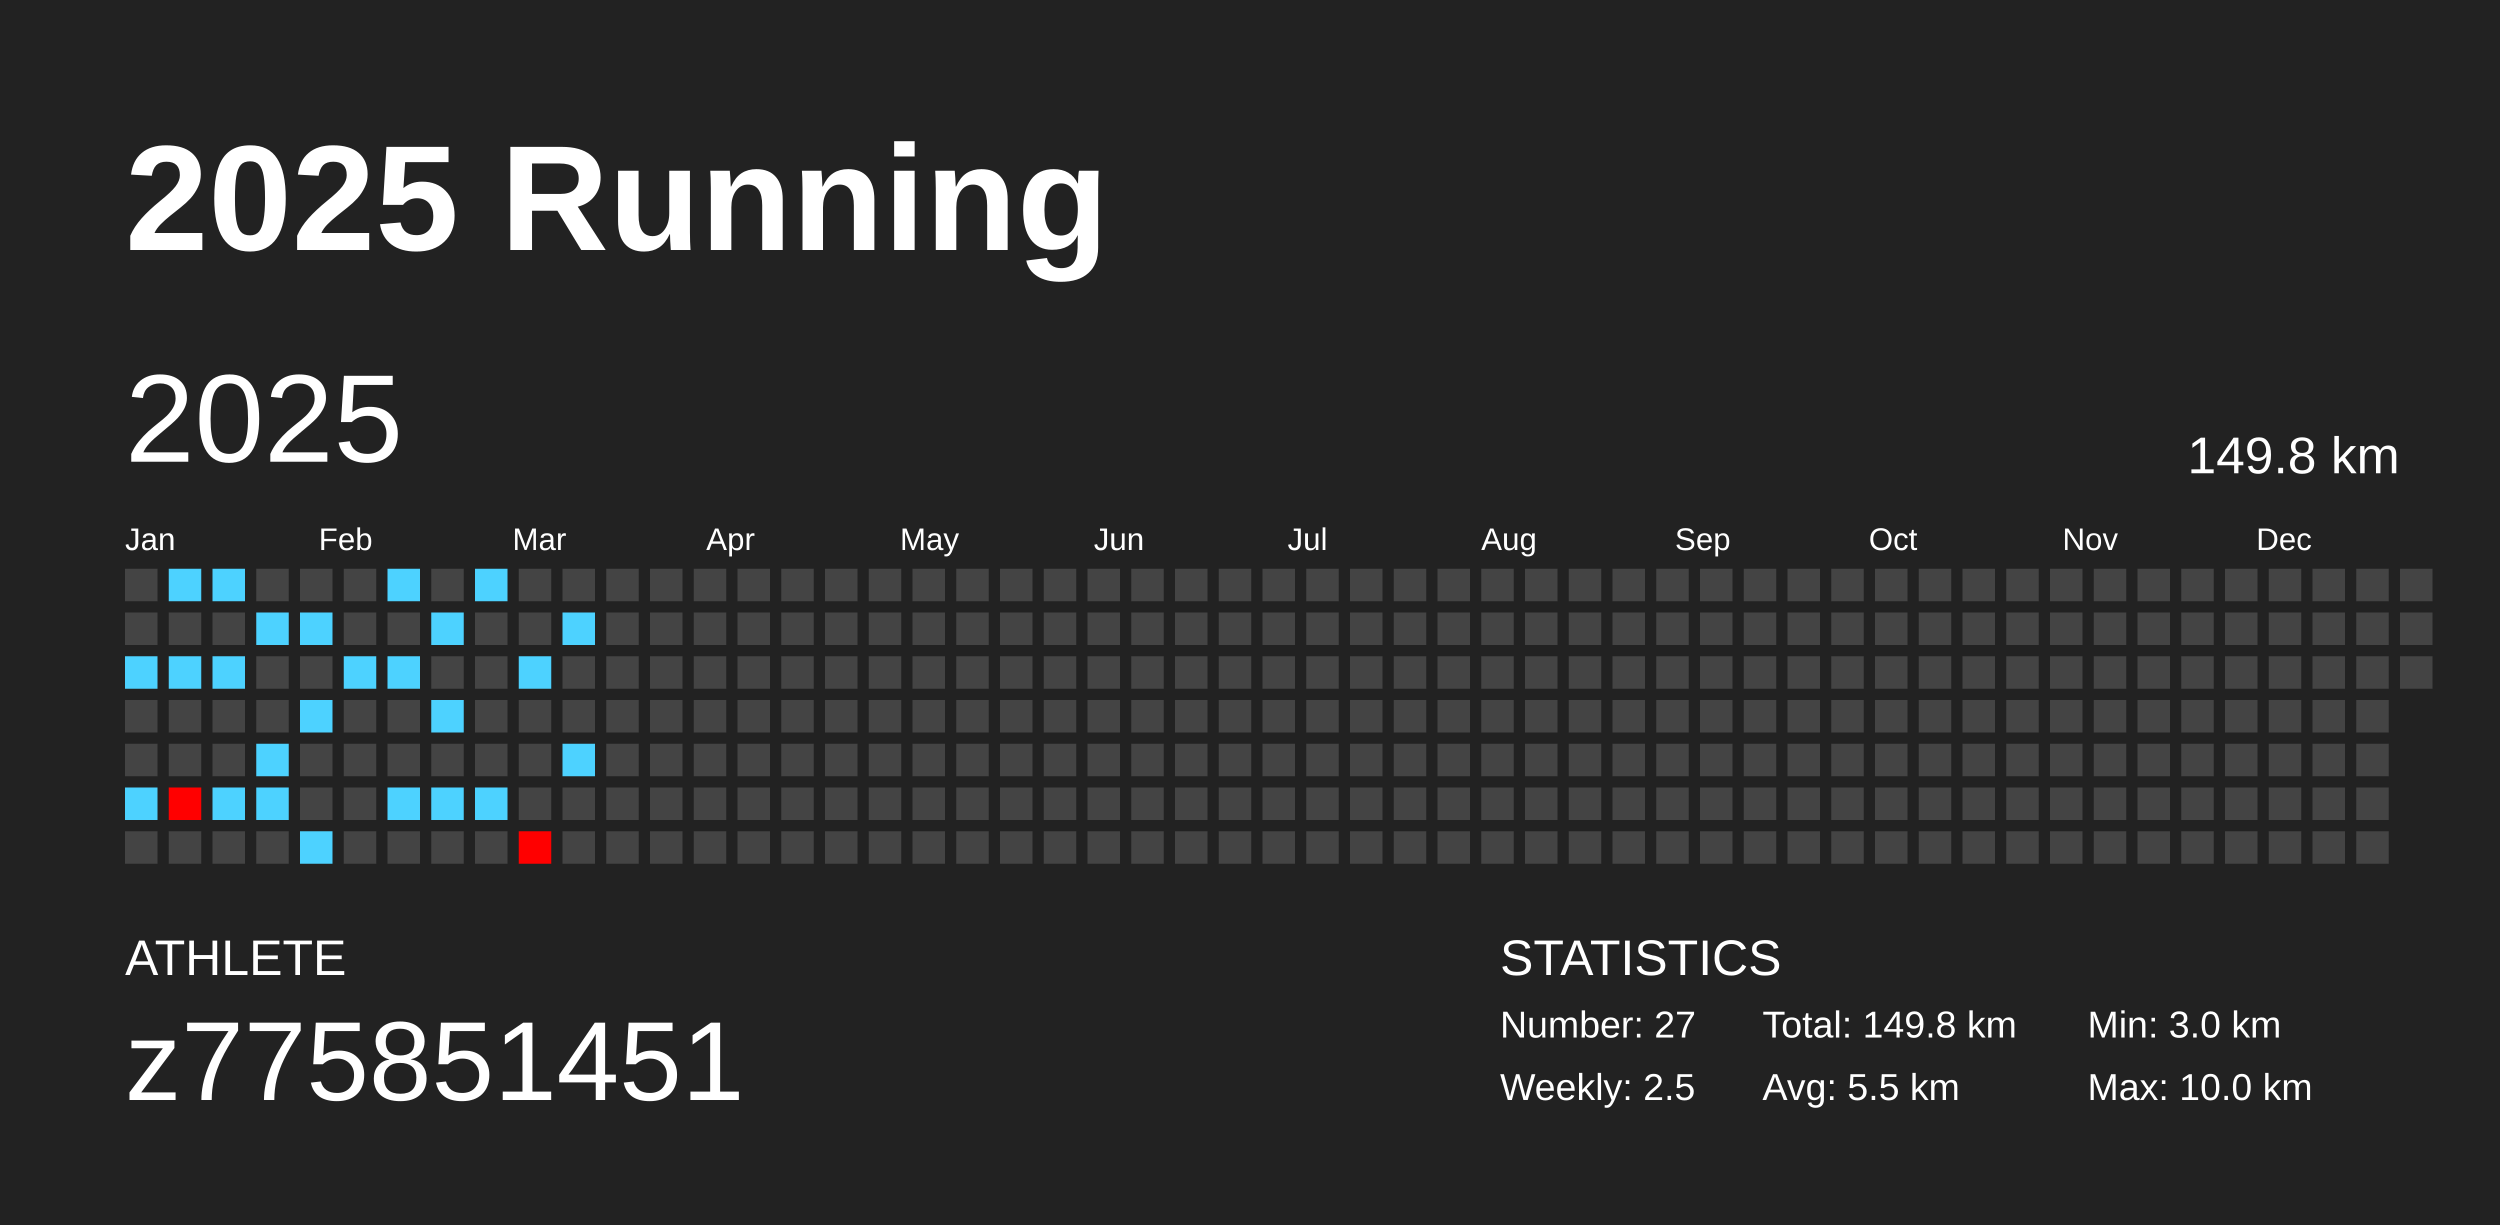
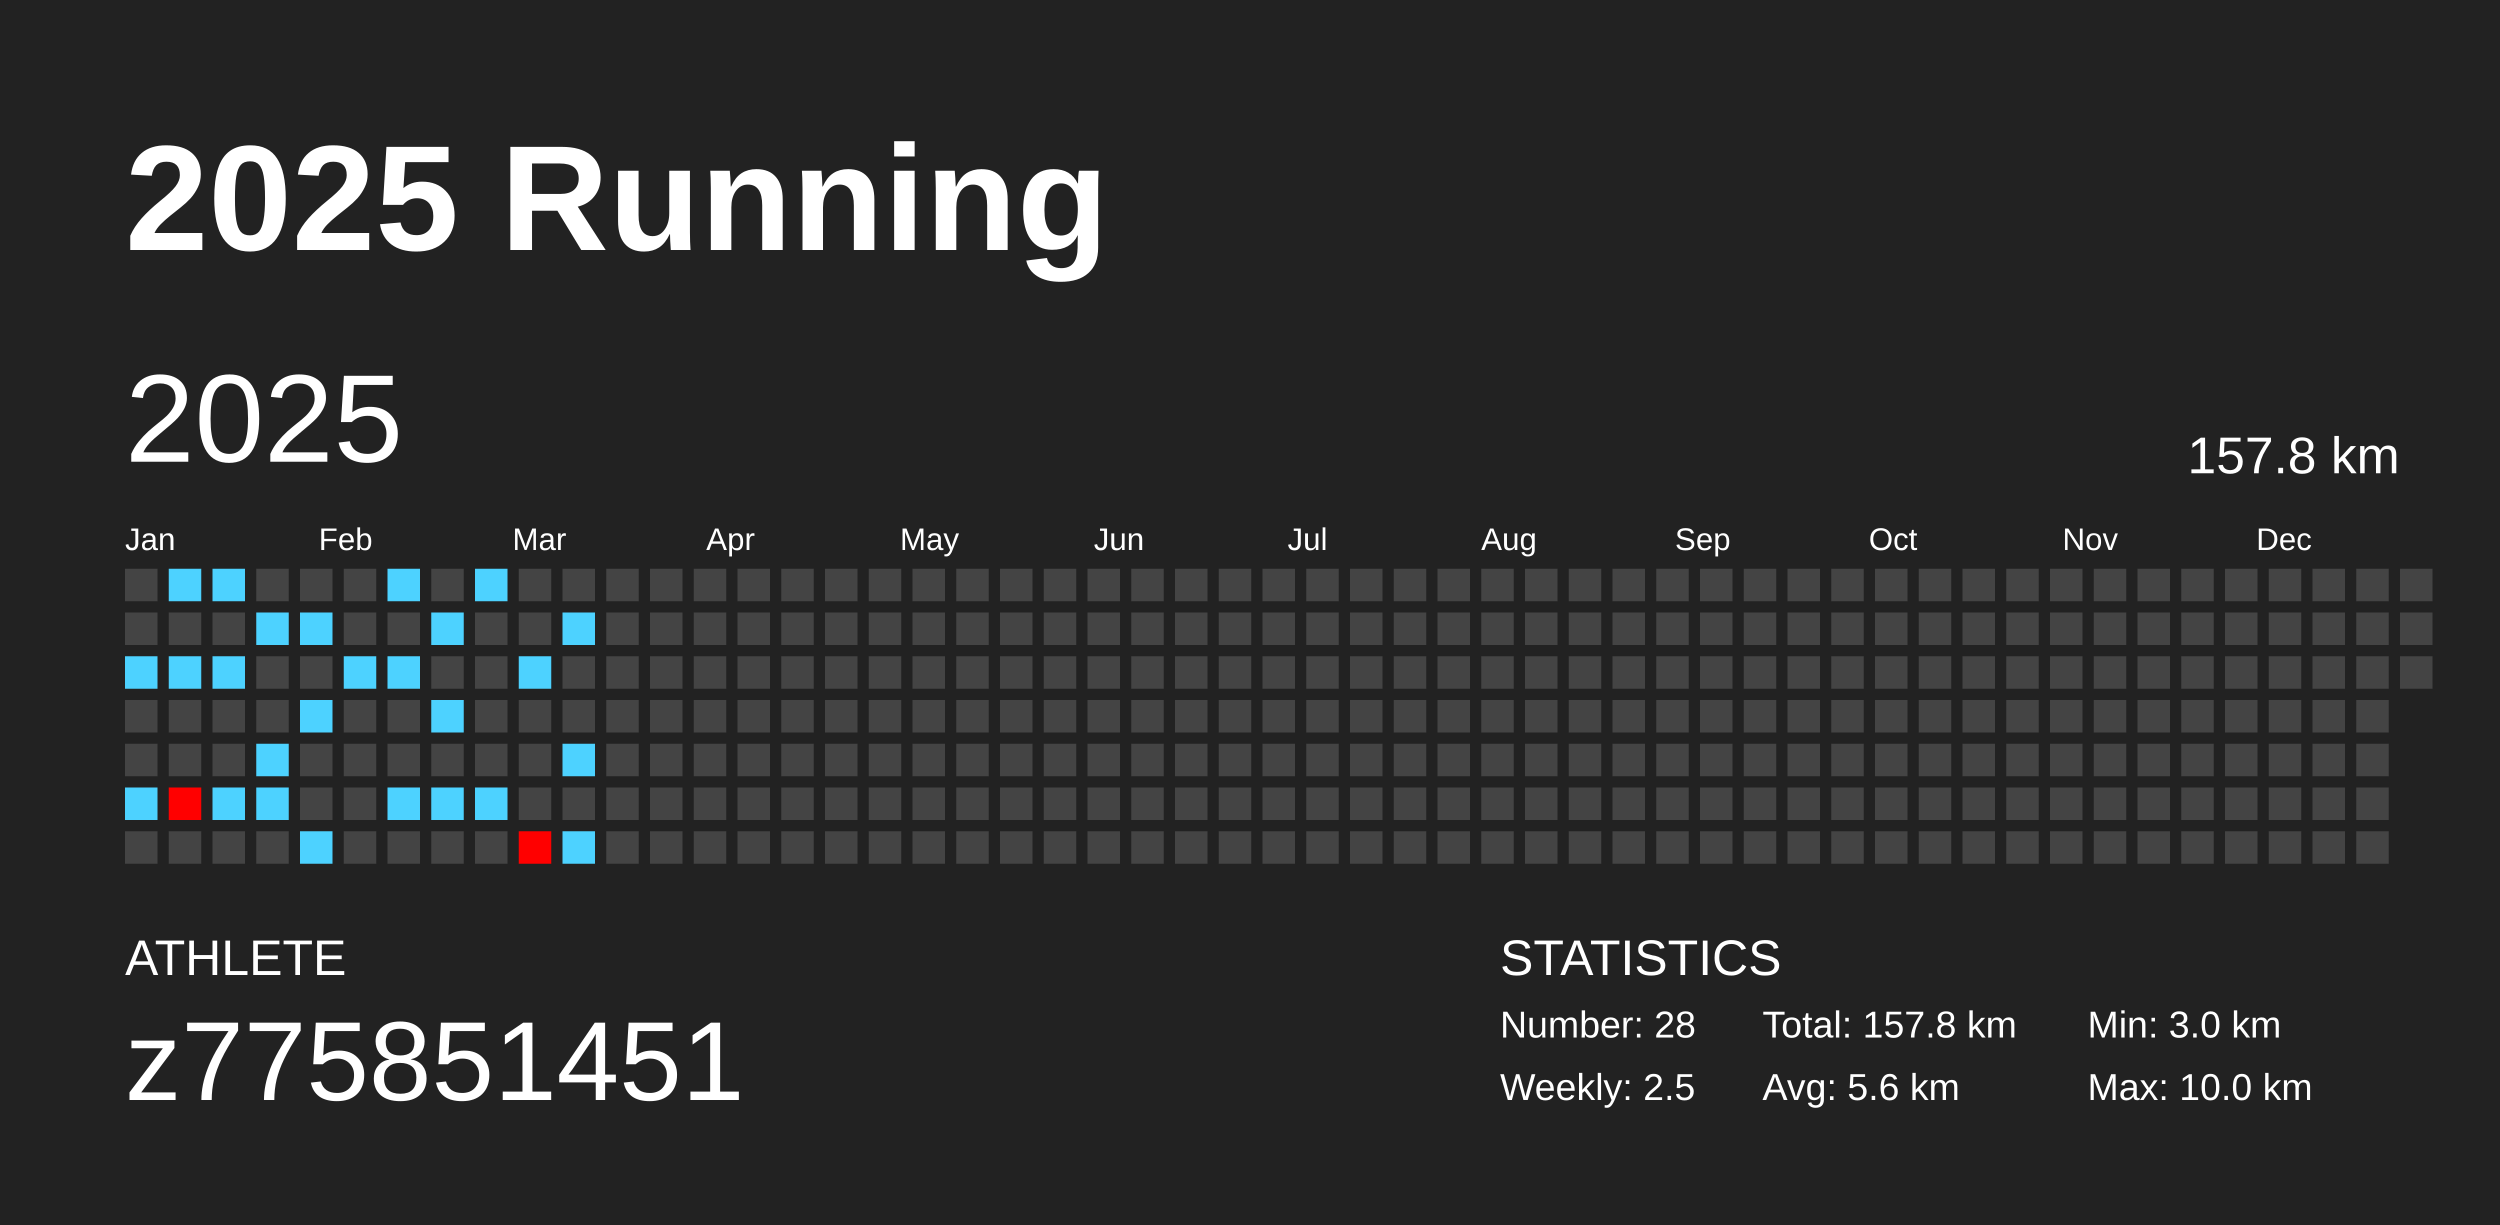
<svg xmlns="http://www.w3.org/2000/svg" baseProfile="full" height="98mm" version="1.1" viewBox="0,0,200,98" width="200mm">
  <defs />
  <rect fill="#222222" height="98" width="200" x="0" y="0" />
  <text fill="#FFFFFF" style="font-size:12px; font-family:Arial; font-weight:bold;" x="10" y="20">2025 Running</text>
  <text fill="#FFFFFF" style="font-size:4px; font-family:Arial" x="10" y="78">ATHLETE</text>
  <text fill="#FFFFFF" style="font-size:9px; font-family:Arial" x="10" y="88">z775851451</text>
  <text fill="#FFFFFF" style="font-size:4px; font-family:Arial" x="120" y="78">STATISTICS</text>
-   <text fill="#FFFFFF" style="font-size:3px; font-family:Arial" x="120" y="83">Number: 27</text>
+   <text fill="#FFFFFF" style="font-size:3px; font-family:Arial" x="120" y="83">Number: 28</text>
  <text fill="#FFFFFF" style="font-size:3px; font-family:Arial" x="120" y="88">Weekly: 2.5</text>
-   <text fill="#FFFFFF" style="font-size:3px; font-family:Arial" x="141" y="83">Total: 149.8 km</text>
-   <text fill="#FFFFFF" style="font-size:3px; font-family:Arial" x="141" y="88">Avg: 5.5 km</text>
+   <text fill="#FFFFFF" style="font-size:3px; font-family:Arial" x="141" y="83">Total: 157.8 km</text>
+   <text fill="#FFFFFF" style="font-size:3px; font-family:Arial" x="141" y="88">Avg: 5.6 km</text>
  <text fill="#FFFFFF" style="font-size:3px; font-family:Arial" x="167" y="83">Min: 3.0 km</text>
  <text fill="#FFFFFF" style="font-size:3px; font-family:Arial" x="167" y="88">Max: 10.0 km</text>
  <text dominant-baseline="hanging" fill="#FFFFFF" style="font-size:10.0px; font-family:Arial;" x="10" y="30">2025</text>
-   <text dominant-baseline="hanging" fill="#FFFFFF" style="font-size:4.125px; font-family:Arial;" x="175" y="35">149.8 km</text>
+   <text dominant-baseline="hanging" fill="#FFFFFF" style="font-size:4.125px; font-family:Arial;" x="175" y="35">157.8 km</text>
  <text fill="#FFFFFF" style="font-size:2.5px; font-family:Arial" x="10.0" y="44">Jan</text>
  <text fill="#FFFFFF" style="font-size:2.5px; font-family:Arial" x="25.5" y="44">Feb</text>
  <text fill="#FFFFFF" style="font-size:2.5px; font-family:Arial" x="41.0" y="44">Mar</text>
  <text fill="#FFFFFF" style="font-size:2.5px; font-family:Arial" x="56.5" y="44">Apr</text>
  <text fill="#FFFFFF" style="font-size:2.5px; font-family:Arial" x="72.0" y="44">May</text>
  <text fill="#FFFFFF" style="font-size:2.5px; font-family:Arial" x="87.5" y="44">Jun</text>
  <text fill="#FFFFFF" style="font-size:2.5px; font-family:Arial" x="103.0" y="44">Jul</text>
  <text fill="#FFFFFF" style="font-size:2.5px; font-family:Arial" x="118.5" y="44">Aug</text>
  <text fill="#FFFFFF" style="font-size:2.5px; font-family:Arial" x="134.0" y="44">Sep</text>
  <text fill="#FFFFFF" style="font-size:2.5px; font-family:Arial" x="149.5" y="44">Oct</text>
  <text fill="#FFFFFF" style="font-size:2.5px; font-family:Arial" x="165.0" y="44">Nov</text>
  <text fill="#FFFFFF" style="font-size:2.5px; font-family:Arial" x="180.5" y="44">Dec</text>
  <rect fill="#444444" height="2.6" width="2.6" x="10.0" y="45.5" />
  <rect fill="#444444" height="2.6" width="2.6" x="10.0" y="49.0" />
  <rect fill="#4dd2ff" height="2.6" width="2.6" x="10.0" y="52.5" />
  <rect fill="#444444" height="2.6" width="2.6" x="10.0" y="56.0" />
  <rect fill="#444444" height="2.6" width="2.6" x="10.0" y="59.5" />
  <rect fill="#4dd2ff" height="2.6" width="2.6" x="10.0" y="63.0" />
  <rect fill="#444444" height="2.6" width="2.6" x="10.0" y="66.5" />
  <rect fill="#4dd2ff" height="2.6" width="2.6" x="13.5" y="45.5" />
  <rect fill="#444444" height="2.6" width="2.6" x="13.5" y="49.0" />
  <rect fill="#4dd2ff" height="2.6" width="2.6" x="13.5" y="52.5" />
  <rect fill="#444444" height="2.6" width="2.6" x="13.5" y="56.0" />
  <rect fill="#444444" height="2.6" width="2.6" x="13.5" y="59.5" />
  <rect fill="#ff0000" height="2.6" width="2.6" x="13.5" y="63.0" />
  <rect fill="#444444" height="2.6" width="2.6" x="13.5" y="66.5" />
  <rect fill="#4dd2ff" height="2.6" width="2.6" x="17.0" y="45.5" />
  <rect fill="#444444" height="2.6" width="2.6" x="17.0" y="49.0" />
  <rect fill="#4dd2ff" height="2.6" width="2.6" x="17.0" y="52.5" />
  <rect fill="#444444" height="2.6" width="2.6" x="17.0" y="56.0" />
  <rect fill="#444444" height="2.6" width="2.6" x="17.0" y="59.5" />
  <rect fill="#4dd2ff" height="2.6" width="2.6" x="17.0" y="63.0" />
  <rect fill="#444444" height="2.6" width="2.6" x="17.0" y="66.5" />
  <rect fill="#444444" height="2.6" width="2.6" x="20.5" y="45.5" />
  <rect fill="#4dd2ff" height="2.6" width="2.6" x="20.5" y="49.0" />
  <rect fill="#444444" height="2.6" width="2.6" x="20.5" y="52.5" />
  <rect fill="#444444" height="2.6" width="2.6" x="20.5" y="56.0" />
  <rect fill="#4dd2ff" height="2.6" width="2.6" x="20.5" y="59.5" />
  <rect fill="#4dd2ff" height="2.6" width="2.6" x="20.5" y="63.0" />
  <rect fill="#444444" height="2.6" width="2.6" x="20.5" y="66.5" />
  <rect fill="#444444" height="2.6" width="2.6" x="24.0" y="45.5" />
  <rect fill="#4dd2ff" height="2.6" width="2.6" x="24.0" y="49.0" />
  <rect fill="#444444" height="2.6" width="2.6" x="24.0" y="52.5" />
  <rect fill="#4dd2ff" height="2.6" width="2.6" x="24.0" y="56.0" />
  <rect fill="#444444" height="2.6" width="2.6" x="24.0" y="59.5" />
  <rect fill="#444444" height="2.6" width="2.6" x="24.0" y="63.0" />
  <rect fill="#4dd2ff" height="2.6" width="2.6" x="24.0" y="66.5" />
  <rect fill="#444444" height="2.6" width="2.6" x="27.5" y="45.5" />
  <rect fill="#444444" height="2.6" width="2.6" x="27.5" y="49.0" />
  <rect fill="#4dd2ff" height="2.6" width="2.6" x="27.5" y="52.5" />
  <rect fill="#444444" height="2.6" width="2.6" x="27.5" y="56.0" />
  <rect fill="#444444" height="2.6" width="2.6" x="27.5" y="59.5" />
  <rect fill="#444444" height="2.6" width="2.6" x="27.5" y="63.0" />
  <rect fill="#444444" height="2.6" width="2.6" x="27.5" y="66.5" />
  <rect fill="#4dd2ff" height="2.6" width="2.6" x="31.0" y="45.5" />
  <rect fill="#444444" height="2.6" width="2.6" x="31.0" y="49.0" />
  <rect fill="#4dd2ff" height="2.6" width="2.6" x="31.0" y="52.5" />
  <rect fill="#444444" height="2.6" width="2.6" x="31.0" y="56.0" />
  <rect fill="#444444" height="2.6" width="2.6" x="31.0" y="59.5" />
  <rect fill="#4dd2ff" height="2.6" width="2.6" x="31.0" y="63.0" />
  <rect fill="#444444" height="2.6" width="2.6" x="31.0" y="66.5" />
  <rect fill="#444444" height="2.6" width="2.6" x="34.5" y="45.5" />
  <rect fill="#4dd2ff" height="2.6" width="2.6" x="34.5" y="49.0" />
  <rect fill="#444444" height="2.6" width="2.6" x="34.5" y="52.5" />
  <rect fill="#4dd2ff" height="2.6" width="2.6" x="34.5" y="56.0" />
  <rect fill="#444444" height="2.6" width="2.6" x="34.5" y="59.5" />
  <rect fill="#4dd2ff" height="2.6" width="2.6" x="34.5" y="63.0" />
  <rect fill="#444444" height="2.6" width="2.6" x="34.5" y="66.5" />
  <rect fill="#4dd2ff" height="2.6" width="2.6" x="38.0" y="45.5" />
  <rect fill="#444444" height="2.6" width="2.6" x="38.0" y="49.0" />
  <rect fill="#444444" height="2.6" width="2.6" x="38.0" y="52.5" />
  <rect fill="#444444" height="2.6" width="2.6" x="38.0" y="56.0" />
  <rect fill="#444444" height="2.6" width="2.6" x="38.0" y="59.5" />
  <rect fill="#4dd2ff" height="2.6" width="2.6" x="38.0" y="63.0" />
  <rect fill="#444444" height="2.6" width="2.6" x="38.0" y="66.5" />
  <rect fill="#444444" height="2.6" width="2.6" x="41.5" y="45.5" />
  <rect fill="#444444" height="2.6" width="2.6" x="41.5" y="49.0" />
  <rect fill="#4dd2ff" height="2.6" width="2.6" x="41.5" y="52.5" />
  <rect fill="#444444" height="2.6" width="2.6" x="41.5" y="56.0" />
  <rect fill="#444444" height="2.6" width="2.6" x="41.5" y="59.5" />
  <rect fill="#444444" height="2.6" width="2.6" x="41.5" y="63.0" />
  <rect fill="#ff0000" height="2.6" width="2.6" x="41.5" y="66.5" />
  <rect fill="#444444" height="2.6" width="2.6" x="45.0" y="45.5" />
  <rect fill="#4dd2ff" height="2.6" width="2.6" x="45.0" y="49.0" />
  <rect fill="#444444" height="2.6" width="2.6" x="45.0" y="52.5" />
  <rect fill="#444444" height="2.6" width="2.6" x="45.0" y="56.0" />
  <rect fill="#4dd2ff" height="2.6" width="2.6" x="45.0" y="59.5" />
  <rect fill="#444444" height="2.6" width="2.6" x="45.0" y="63.0" />
-   <rect fill="#444444" height="2.6" width="2.6" x="45.0" y="66.5" />
+   <rect fill="#4dd2ff" height="2.6" width="2.6" x="45.0" y="66.5" />
  <rect fill="#444444" height="2.6" width="2.6" x="48.5" y="45.5" />
  <rect fill="#444444" height="2.6" width="2.6" x="48.5" y="49.0" />
  <rect fill="#444444" height="2.6" width="2.6" x="48.5" y="52.5" />
  <rect fill="#444444" height="2.6" width="2.6" x="48.5" y="56.0" />
  <rect fill="#444444" height="2.6" width="2.6" x="48.5" y="59.5" />
  <rect fill="#444444" height="2.6" width="2.6" x="48.5" y="63.0" />
  <rect fill="#444444" height="2.6" width="2.6" x="48.5" y="66.5" />
  <rect fill="#444444" height="2.6" width="2.6" x="52.0" y="45.5" />
  <rect fill="#444444" height="2.6" width="2.6" x="52.0" y="49.0" />
  <rect fill="#444444" height="2.6" width="2.6" x="52.0" y="52.5" />
  <rect fill="#444444" height="2.6" width="2.6" x="52.0" y="56.0" />
  <rect fill="#444444" height="2.6" width="2.6" x="52.0" y="59.5" />
  <rect fill="#444444" height="2.6" width="2.6" x="52.0" y="63.0" />
  <rect fill="#444444" height="2.6" width="2.6" x="52.0" y="66.5" />
  <rect fill="#444444" height="2.6" width="2.6" x="55.5" y="45.5" />
  <rect fill="#444444" height="2.6" width="2.6" x="55.5" y="49.0" />
  <rect fill="#444444" height="2.6" width="2.6" x="55.5" y="52.5" />
  <rect fill="#444444" height="2.6" width="2.6" x="55.5" y="56.0" />
  <rect fill="#444444" height="2.6" width="2.6" x="55.5" y="59.5" />
  <rect fill="#444444" height="2.6" width="2.6" x="55.5" y="63.0" />
  <rect fill="#444444" height="2.6" width="2.6" x="55.5" y="66.5" />
  <rect fill="#444444" height="2.6" width="2.6" x="59.0" y="45.5" />
  <rect fill="#444444" height="2.6" width="2.6" x="59.0" y="49.0" />
  <rect fill="#444444" height="2.6" width="2.6" x="59.0" y="52.5" />
  <rect fill="#444444" height="2.6" width="2.6" x="59.0" y="56.0" />
  <rect fill="#444444" height="2.6" width="2.6" x="59.0" y="59.5" />
  <rect fill="#444444" height="2.6" width="2.6" x="59.0" y="63.0" />
  <rect fill="#444444" height="2.6" width="2.6" x="59.0" y="66.5" />
  <rect fill="#444444" height="2.6" width="2.6" x="62.5" y="45.5" />
  <rect fill="#444444" height="2.6" width="2.6" x="62.5" y="49.0" />
  <rect fill="#444444" height="2.6" width="2.6" x="62.5" y="52.5" />
  <rect fill="#444444" height="2.6" width="2.6" x="62.5" y="56.0" />
  <rect fill="#444444" height="2.6" width="2.6" x="62.5" y="59.5" />
  <rect fill="#444444" height="2.6" width="2.6" x="62.5" y="63.0" />
  <rect fill="#444444" height="2.6" width="2.6" x="62.5" y="66.5" />
  <rect fill="#444444" height="2.6" width="2.6" x="66.0" y="45.5" />
  <rect fill="#444444" height="2.6" width="2.6" x="66.0" y="49.0" />
  <rect fill="#444444" height="2.6" width="2.6" x="66.0" y="52.5" />
  <rect fill="#444444" height="2.6" width="2.6" x="66.0" y="56.0" />
  <rect fill="#444444" height="2.6" width="2.6" x="66.0" y="59.5" />
  <rect fill="#444444" height="2.6" width="2.6" x="66.0" y="63.0" />
  <rect fill="#444444" height="2.6" width="2.6" x="66.0" y="66.5" />
  <rect fill="#444444" height="2.6" width="2.6" x="69.5" y="45.5" />
  <rect fill="#444444" height="2.6" width="2.6" x="69.5" y="49.0" />
  <rect fill="#444444" height="2.6" width="2.6" x="69.5" y="52.5" />
  <rect fill="#444444" height="2.6" width="2.6" x="69.5" y="56.0" />
  <rect fill="#444444" height="2.6" width="2.6" x="69.5" y="59.5" />
  <rect fill="#444444" height="2.6" width="2.6" x="69.5" y="63.0" />
  <rect fill="#444444" height="2.6" width="2.6" x="69.5" y="66.5" />
  <rect fill="#444444" height="2.6" width="2.6" x="73.0" y="45.5" />
  <rect fill="#444444" height="2.6" width="2.6" x="73.0" y="49.0" />
  <rect fill="#444444" height="2.6" width="2.6" x="73.0" y="52.5" />
  <rect fill="#444444" height="2.6" width="2.6" x="73.0" y="56.0" />
  <rect fill="#444444" height="2.6" width="2.6" x="73.0" y="59.5" />
  <rect fill="#444444" height="2.6" width="2.6" x="73.0" y="63.0" />
  <rect fill="#444444" height="2.6" width="2.6" x="73.0" y="66.5" />
  <rect fill="#444444" height="2.6" width="2.6" x="76.5" y="45.5" />
  <rect fill="#444444" height="2.6" width="2.6" x="76.5" y="49.0" />
  <rect fill="#444444" height="2.6" width="2.6" x="76.5" y="52.5" />
  <rect fill="#444444" height="2.6" width="2.6" x="76.5" y="56.0" />
  <rect fill="#444444" height="2.6" width="2.6" x="76.5" y="59.5" />
  <rect fill="#444444" height="2.6" width="2.6" x="76.5" y="63.0" />
  <rect fill="#444444" height="2.6" width="2.6" x="76.5" y="66.5" />
  <rect fill="#444444" height="2.6" width="2.6" x="80.0" y="45.5" />
  <rect fill="#444444" height="2.6" width="2.6" x="80.0" y="49.0" />
  <rect fill="#444444" height="2.6" width="2.6" x="80.0" y="52.5" />
  <rect fill="#444444" height="2.6" width="2.6" x="80.0" y="56.0" />
  <rect fill="#444444" height="2.6" width="2.6" x="80.0" y="59.5" />
  <rect fill="#444444" height="2.6" width="2.6" x="80.0" y="63.0" />
  <rect fill="#444444" height="2.6" width="2.6" x="80.0" y="66.5" />
  <rect fill="#444444" height="2.6" width="2.6" x="83.5" y="45.5" />
  <rect fill="#444444" height="2.6" width="2.6" x="83.5" y="49.0" />
  <rect fill="#444444" height="2.6" width="2.6" x="83.5" y="52.5" />
  <rect fill="#444444" height="2.6" width="2.6" x="83.5" y="56.0" />
  <rect fill="#444444" height="2.6" width="2.6" x="83.5" y="59.5" />
  <rect fill="#444444" height="2.6" width="2.6" x="83.5" y="63.0" />
  <rect fill="#444444" height="2.6" width="2.6" x="83.5" y="66.5" />
  <rect fill="#444444" height="2.6" width="2.6" x="87.0" y="45.5" />
  <rect fill="#444444" height="2.6" width="2.6" x="87.0" y="49.0" />
  <rect fill="#444444" height="2.6" width="2.6" x="87.0" y="52.5" />
  <rect fill="#444444" height="2.6" width="2.6" x="87.0" y="56.0" />
  <rect fill="#444444" height="2.6" width="2.6" x="87.0" y="59.5" />
  <rect fill="#444444" height="2.6" width="2.6" x="87.0" y="63.0" />
  <rect fill="#444444" height="2.6" width="2.6" x="87.0" y="66.5" />
  <rect fill="#444444" height="2.6" width="2.6" x="90.5" y="45.5" />
  <rect fill="#444444" height="2.6" width="2.6" x="90.5" y="49.0" />
  <rect fill="#444444" height="2.6" width="2.6" x="90.5" y="52.5" />
  <rect fill="#444444" height="2.6" width="2.6" x="90.5" y="56.0" />
  <rect fill="#444444" height="2.6" width="2.6" x="90.5" y="59.5" />
  <rect fill="#444444" height="2.6" width="2.6" x="90.5" y="63.0" />
  <rect fill="#444444" height="2.6" width="2.6" x="90.5" y="66.5" />
  <rect fill="#444444" height="2.6" width="2.6" x="94.0" y="45.5" />
  <rect fill="#444444" height="2.6" width="2.6" x="94.0" y="49.0" />
  <rect fill="#444444" height="2.6" width="2.6" x="94.0" y="52.5" />
  <rect fill="#444444" height="2.6" width="2.6" x="94.0" y="56.0" />
  <rect fill="#444444" height="2.6" width="2.6" x="94.0" y="59.5" />
  <rect fill="#444444" height="2.6" width="2.6" x="94.0" y="63.0" />
  <rect fill="#444444" height="2.6" width="2.6" x="94.0" y="66.5" />
  <rect fill="#444444" height="2.6" width="2.6" x="97.5" y="45.5" />
  <rect fill="#444444" height="2.6" width="2.6" x="97.5" y="49.0" />
  <rect fill="#444444" height="2.6" width="2.6" x="97.5" y="52.5" />
  <rect fill="#444444" height="2.6" width="2.6" x="97.5" y="56.0" />
  <rect fill="#444444" height="2.6" width="2.6" x="97.5" y="59.5" />
  <rect fill="#444444" height="2.6" width="2.6" x="97.5" y="63.0" />
  <rect fill="#444444" height="2.6" width="2.6" x="97.5" y="66.5" />
  <rect fill="#444444" height="2.6" width="2.6" x="101.0" y="45.5" />
  <rect fill="#444444" height="2.6" width="2.6" x="101.0" y="49.0" />
  <rect fill="#444444" height="2.6" width="2.6" x="101.0" y="52.5" />
  <rect fill="#444444" height="2.6" width="2.6" x="101.0" y="56.0" />
  <rect fill="#444444" height="2.6" width="2.6" x="101.0" y="59.5" />
  <rect fill="#444444" height="2.6" width="2.6" x="101.0" y="63.0" />
  <rect fill="#444444" height="2.6" width="2.6" x="101.0" y="66.5" />
  <rect fill="#444444" height="2.6" width="2.6" x="104.5" y="45.5" />
  <rect fill="#444444" height="2.6" width="2.6" x="104.5" y="49.0" />
  <rect fill="#444444" height="2.6" width="2.6" x="104.5" y="52.5" />
  <rect fill="#444444" height="2.6" width="2.6" x="104.5" y="56.0" />
  <rect fill="#444444" height="2.6" width="2.6" x="104.5" y="59.5" />
  <rect fill="#444444" height="2.6" width="2.6" x="104.5" y="63.0" />
  <rect fill="#444444" height="2.6" width="2.6" x="104.5" y="66.5" />
  <rect fill="#444444" height="2.6" width="2.6" x="108.0" y="45.5" />
  <rect fill="#444444" height="2.6" width="2.6" x="108.0" y="49.0" />
  <rect fill="#444444" height="2.6" width="2.6" x="108.0" y="52.5" />
  <rect fill="#444444" height="2.6" width="2.6" x="108.0" y="56.0" />
  <rect fill="#444444" height="2.6" width="2.6" x="108.0" y="59.5" />
  <rect fill="#444444" height="2.6" width="2.6" x="108.0" y="63.0" />
  <rect fill="#444444" height="2.6" width="2.6" x="108.0" y="66.5" />
  <rect fill="#444444" height="2.6" width="2.6" x="111.5" y="45.5" />
  <rect fill="#444444" height="2.6" width="2.6" x="111.5" y="49.0" />
  <rect fill="#444444" height="2.6" width="2.6" x="111.5" y="52.5" />
  <rect fill="#444444" height="2.6" width="2.6" x="111.5" y="56.0" />
  <rect fill="#444444" height="2.6" width="2.6" x="111.5" y="59.5" />
  <rect fill="#444444" height="2.6" width="2.6" x="111.5" y="63.0" />
  <rect fill="#444444" height="2.6" width="2.6" x="111.5" y="66.5" />
  <rect fill="#444444" height="2.6" width="2.6" x="115.0" y="45.5" />
  <rect fill="#444444" height="2.6" width="2.6" x="115.0" y="49.0" />
  <rect fill="#444444" height="2.6" width="2.6" x="115.0" y="52.5" />
  <rect fill="#444444" height="2.6" width="2.6" x="115.0" y="56.0" />
  <rect fill="#444444" height="2.6" width="2.6" x="115.0" y="59.5" />
  <rect fill="#444444" height="2.6" width="2.6" x="115.0" y="63.0" />
  <rect fill="#444444" height="2.6" width="2.6" x="115.0" y="66.5" />
  <rect fill="#444444" height="2.6" width="2.6" x="118.5" y="45.5" />
  <rect fill="#444444" height="2.6" width="2.6" x="118.5" y="49.0" />
  <rect fill="#444444" height="2.6" width="2.6" x="118.5" y="52.5" />
  <rect fill="#444444" height="2.6" width="2.6" x="118.5" y="56.0" />
  <rect fill="#444444" height="2.6" width="2.6" x="118.5" y="59.5" />
  <rect fill="#444444" height="2.6" width="2.6" x="118.5" y="63.0" />
  <rect fill="#444444" height="2.6" width="2.6" x="118.5" y="66.5" />
  <rect fill="#444444" height="2.6" width="2.6" x="122.0" y="45.5" />
  <rect fill="#444444" height="2.6" width="2.6" x="122.0" y="49.0" />
  <rect fill="#444444" height="2.6" width="2.6" x="122.0" y="52.5" />
  <rect fill="#444444" height="2.6" width="2.6" x="122.0" y="56.0" />
  <rect fill="#444444" height="2.6" width="2.6" x="122.0" y="59.5" />
  <rect fill="#444444" height="2.6" width="2.6" x="122.0" y="63.0" />
  <rect fill="#444444" height="2.6" width="2.6" x="122.0" y="66.5" />
  <rect fill="#444444" height="2.6" width="2.6" x="125.5" y="45.5" />
  <rect fill="#444444" height="2.6" width="2.6" x="125.5" y="49.0" />
  <rect fill="#444444" height="2.6" width="2.6" x="125.5" y="52.5" />
  <rect fill="#444444" height="2.6" width="2.6" x="125.5" y="56.0" />
  <rect fill="#444444" height="2.6" width="2.6" x="125.5" y="59.5" />
  <rect fill="#444444" height="2.6" width="2.6" x="125.5" y="63.0" />
  <rect fill="#444444" height="2.6" width="2.6" x="125.5" y="66.5" />
  <rect fill="#444444" height="2.6" width="2.6" x="129.0" y="45.5" />
  <rect fill="#444444" height="2.6" width="2.6" x="129.0" y="49.0" />
  <rect fill="#444444" height="2.6" width="2.6" x="129.0" y="52.5" />
  <rect fill="#444444" height="2.6" width="2.6" x="129.0" y="56.0" />
  <rect fill="#444444" height="2.6" width="2.6" x="129.0" y="59.5" />
  <rect fill="#444444" height="2.6" width="2.6" x="129.0" y="63.0" />
  <rect fill="#444444" height="2.6" width="2.6" x="129.0" y="66.5" />
  <rect fill="#444444" height="2.6" width="2.6" x="132.5" y="45.5" />
  <rect fill="#444444" height="2.6" width="2.6" x="132.5" y="49.0" />
  <rect fill="#444444" height="2.6" width="2.6" x="132.5" y="52.5" />
  <rect fill="#444444" height="2.6" width="2.6" x="132.5" y="56.0" />
  <rect fill="#444444" height="2.6" width="2.6" x="132.5" y="59.5" />
  <rect fill="#444444" height="2.6" width="2.6" x="132.5" y="63.0" />
  <rect fill="#444444" height="2.6" width="2.6" x="132.5" y="66.5" />
  <rect fill="#444444" height="2.6" width="2.6" x="136.0" y="45.5" />
  <rect fill="#444444" height="2.6" width="2.6" x="136.0" y="49.0" />
  <rect fill="#444444" height="2.6" width="2.6" x="136.0" y="52.5" />
  <rect fill="#444444" height="2.6" width="2.6" x="136.0" y="56.0" />
  <rect fill="#444444" height="2.6" width="2.6" x="136.0" y="59.5" />
  <rect fill="#444444" height="2.6" width="2.6" x="136.0" y="63.0" />
  <rect fill="#444444" height="2.6" width="2.6" x="136.0" y="66.5" />
  <rect fill="#444444" height="2.6" width="2.6" x="139.5" y="45.5" />
  <rect fill="#444444" height="2.6" width="2.6" x="139.5" y="49.0" />
  <rect fill="#444444" height="2.6" width="2.6" x="139.5" y="52.5" />
  <rect fill="#444444" height="2.6" width="2.6" x="139.5" y="56.0" />
  <rect fill="#444444" height="2.6" width="2.6" x="139.5" y="59.5" />
  <rect fill="#444444" height="2.6" width="2.6" x="139.5" y="63.0" />
  <rect fill="#444444" height="2.6" width="2.6" x="139.5" y="66.5" />
  <rect fill="#444444" height="2.6" width="2.6" x="143.0" y="45.5" />
  <rect fill="#444444" height="2.6" width="2.6" x="143.0" y="49.0" />
  <rect fill="#444444" height="2.6" width="2.6" x="143.0" y="52.5" />
  <rect fill="#444444" height="2.6" width="2.6" x="143.0" y="56.0" />
  <rect fill="#444444" height="2.6" width="2.6" x="143.0" y="59.5" />
  <rect fill="#444444" height="2.6" width="2.6" x="143.0" y="63.0" />
  <rect fill="#444444" height="2.6" width="2.6" x="143.0" y="66.5" />
  <rect fill="#444444" height="2.6" width="2.6" x="146.5" y="45.5" />
  <rect fill="#444444" height="2.6" width="2.6" x="146.5" y="49.0" />
  <rect fill="#444444" height="2.6" width="2.6" x="146.5" y="52.5" />
  <rect fill="#444444" height="2.6" width="2.6" x="146.5" y="56.0" />
  <rect fill="#444444" height="2.6" width="2.6" x="146.5" y="59.5" />
  <rect fill="#444444" height="2.6" width="2.6" x="146.5" y="63.0" />
  <rect fill="#444444" height="2.6" width="2.6" x="146.5" y="66.5" />
  <rect fill="#444444" height="2.6" width="2.6" x="150.0" y="45.5" />
  <rect fill="#444444" height="2.6" width="2.6" x="150.0" y="49.0" />
  <rect fill="#444444" height="2.6" width="2.6" x="150.0" y="52.5" />
  <rect fill="#444444" height="2.6" width="2.6" x="150.0" y="56.0" />
  <rect fill="#444444" height="2.6" width="2.6" x="150.0" y="59.5" />
  <rect fill="#444444" height="2.6" width="2.6" x="150.0" y="63.0" />
  <rect fill="#444444" height="2.6" width="2.6" x="150.0" y="66.5" />
  <rect fill="#444444" height="2.6" width="2.6" x="153.5" y="45.5" />
  <rect fill="#444444" height="2.6" width="2.6" x="153.5" y="49.0" />
  <rect fill="#444444" height="2.6" width="2.6" x="153.5" y="52.5" />
  <rect fill="#444444" height="2.6" width="2.6" x="153.5" y="56.0" />
  <rect fill="#444444" height="2.6" width="2.6" x="153.5" y="59.5" />
  <rect fill="#444444" height="2.6" width="2.6" x="153.5" y="63.0" />
  <rect fill="#444444" height="2.6" width="2.6" x="153.5" y="66.5" />
  <rect fill="#444444" height="2.6" width="2.6" x="157.0" y="45.5" />
  <rect fill="#444444" height="2.6" width="2.6" x="157.0" y="49.0" />
  <rect fill="#444444" height="2.6" width="2.6" x="157.0" y="52.5" />
  <rect fill="#444444" height="2.6" width="2.6" x="157.0" y="56.0" />
  <rect fill="#444444" height="2.6" width="2.6" x="157.0" y="59.5" />
  <rect fill="#444444" height="2.6" width="2.6" x="157.0" y="63.0" />
  <rect fill="#444444" height="2.6" width="2.6" x="157.0" y="66.5" />
  <rect fill="#444444" height="2.6" width="2.6" x="160.5" y="45.5" />
  <rect fill="#444444" height="2.6" width="2.6" x="160.5" y="49.0" />
  <rect fill="#444444" height="2.6" width="2.6" x="160.5" y="52.5" />
  <rect fill="#444444" height="2.6" width="2.6" x="160.5" y="56.0" />
  <rect fill="#444444" height="2.6" width="2.6" x="160.5" y="59.5" />
  <rect fill="#444444" height="2.6" width="2.6" x="160.5" y="63.0" />
  <rect fill="#444444" height="2.6" width="2.6" x="160.5" y="66.5" />
  <rect fill="#444444" height="2.6" width="2.6" x="164.0" y="45.5" />
  <rect fill="#444444" height="2.6" width="2.6" x="164.0" y="49.0" />
  <rect fill="#444444" height="2.6" width="2.6" x="164.0" y="52.5" />
  <rect fill="#444444" height="2.6" width="2.6" x="164.0" y="56.0" />
  <rect fill="#444444" height="2.6" width="2.6" x="164.0" y="59.5" />
  <rect fill="#444444" height="2.6" width="2.6" x="164.0" y="63.0" />
  <rect fill="#444444" height="2.6" width="2.6" x="164.0" y="66.5" />
  <rect fill="#444444" height="2.6" width="2.6" x="167.5" y="45.5" />
  <rect fill="#444444" height="2.6" width="2.6" x="167.5" y="49.0" />
  <rect fill="#444444" height="2.6" width="2.6" x="167.5" y="52.5" />
  <rect fill="#444444" height="2.6" width="2.6" x="167.5" y="56.0" />
  <rect fill="#444444" height="2.6" width="2.6" x="167.5" y="59.5" />
  <rect fill="#444444" height="2.6" width="2.6" x="167.5" y="63.0" />
  <rect fill="#444444" height="2.6" width="2.6" x="167.5" y="66.5" />
  <rect fill="#444444" height="2.6" width="2.6" x="171.0" y="45.5" />
  <rect fill="#444444" height="2.6" width="2.6" x="171.0" y="49.0" />
  <rect fill="#444444" height="2.6" width="2.6" x="171.0" y="52.5" />
  <rect fill="#444444" height="2.6" width="2.6" x="171.0" y="56.0" />
  <rect fill="#444444" height="2.6" width="2.6" x="171.0" y="59.5" />
  <rect fill="#444444" height="2.6" width="2.6" x="171.0" y="63.0" />
  <rect fill="#444444" height="2.6" width="2.6" x="171.0" y="66.5" />
  <rect fill="#444444" height="2.6" width="2.6" x="174.5" y="45.5" />
  <rect fill="#444444" height="2.6" width="2.6" x="174.5" y="49.0" />
  <rect fill="#444444" height="2.6" width="2.6" x="174.5" y="52.5" />
  <rect fill="#444444" height="2.6" width="2.6" x="174.5" y="56.0" />
  <rect fill="#444444" height="2.6" width="2.6" x="174.5" y="59.5" />
  <rect fill="#444444" height="2.6" width="2.6" x="174.5" y="63.0" />
  <rect fill="#444444" height="2.6" width="2.6" x="174.5" y="66.5" />
  <rect fill="#444444" height="2.6" width="2.6" x="178.0" y="45.5" />
  <rect fill="#444444" height="2.6" width="2.6" x="178.0" y="49.0" />
  <rect fill="#444444" height="2.6" width="2.6" x="178.0" y="52.5" />
  <rect fill="#444444" height="2.6" width="2.6" x="178.0" y="56.0" />
  <rect fill="#444444" height="2.6" width="2.6" x="178.0" y="59.5" />
  <rect fill="#444444" height="2.6" width="2.6" x="178.0" y="63.0" />
  <rect fill="#444444" height="2.6" width="2.6" x="178.0" y="66.5" />
  <rect fill="#444444" height="2.6" width="2.6" x="181.5" y="45.5" />
  <rect fill="#444444" height="2.6" width="2.6" x="181.5" y="49.0" />
  <rect fill="#444444" height="2.6" width="2.6" x="181.5" y="52.5" />
  <rect fill="#444444" height="2.6" width="2.6" x="181.5" y="56.0" />
  <rect fill="#444444" height="2.6" width="2.6" x="181.5" y="59.5" />
  <rect fill="#444444" height="2.6" width="2.6" x="181.5" y="63.0" />
  <rect fill="#444444" height="2.6" width="2.6" x="181.5" y="66.5" />
  <rect fill="#444444" height="2.6" width="2.6" x="185.0" y="45.5" />
  <rect fill="#444444" height="2.6" width="2.6" x="185.0" y="49.0" />
  <rect fill="#444444" height="2.6" width="2.6" x="185.0" y="52.5" />
  <rect fill="#444444" height="2.6" width="2.6" x="185.0" y="56.0" />
  <rect fill="#444444" height="2.6" width="2.6" x="185.0" y="59.5" />
  <rect fill="#444444" height="2.6" width="2.6" x="185.0" y="63.0" />
  <rect fill="#444444" height="2.6" width="2.6" x="185.0" y="66.5" />
  <rect fill="#444444" height="2.6" width="2.6" x="188.5" y="45.5" />
  <rect fill="#444444" height="2.6" width="2.6" x="188.5" y="49.0" />
  <rect fill="#444444" height="2.6" width="2.6" x="188.5" y="52.5" />
  <rect fill="#444444" height="2.6" width="2.6" x="188.5" y="56.0" />
  <rect fill="#444444" height="2.6" width="2.6" x="188.5" y="59.5" />
  <rect fill="#444444" height="2.6" width="2.6" x="188.5" y="63.0" />
  <rect fill="#444444" height="2.6" width="2.6" x="188.5" y="66.5" />
  <rect fill="#444444" height="2.6" width="2.6" x="192.0" y="45.5" />
  <rect fill="#444444" height="2.6" width="2.6" x="192.0" y="49.0" />
  <rect fill="#444444" height="2.6" width="2.6" x="192.0" y="52.5" />
</svg>
